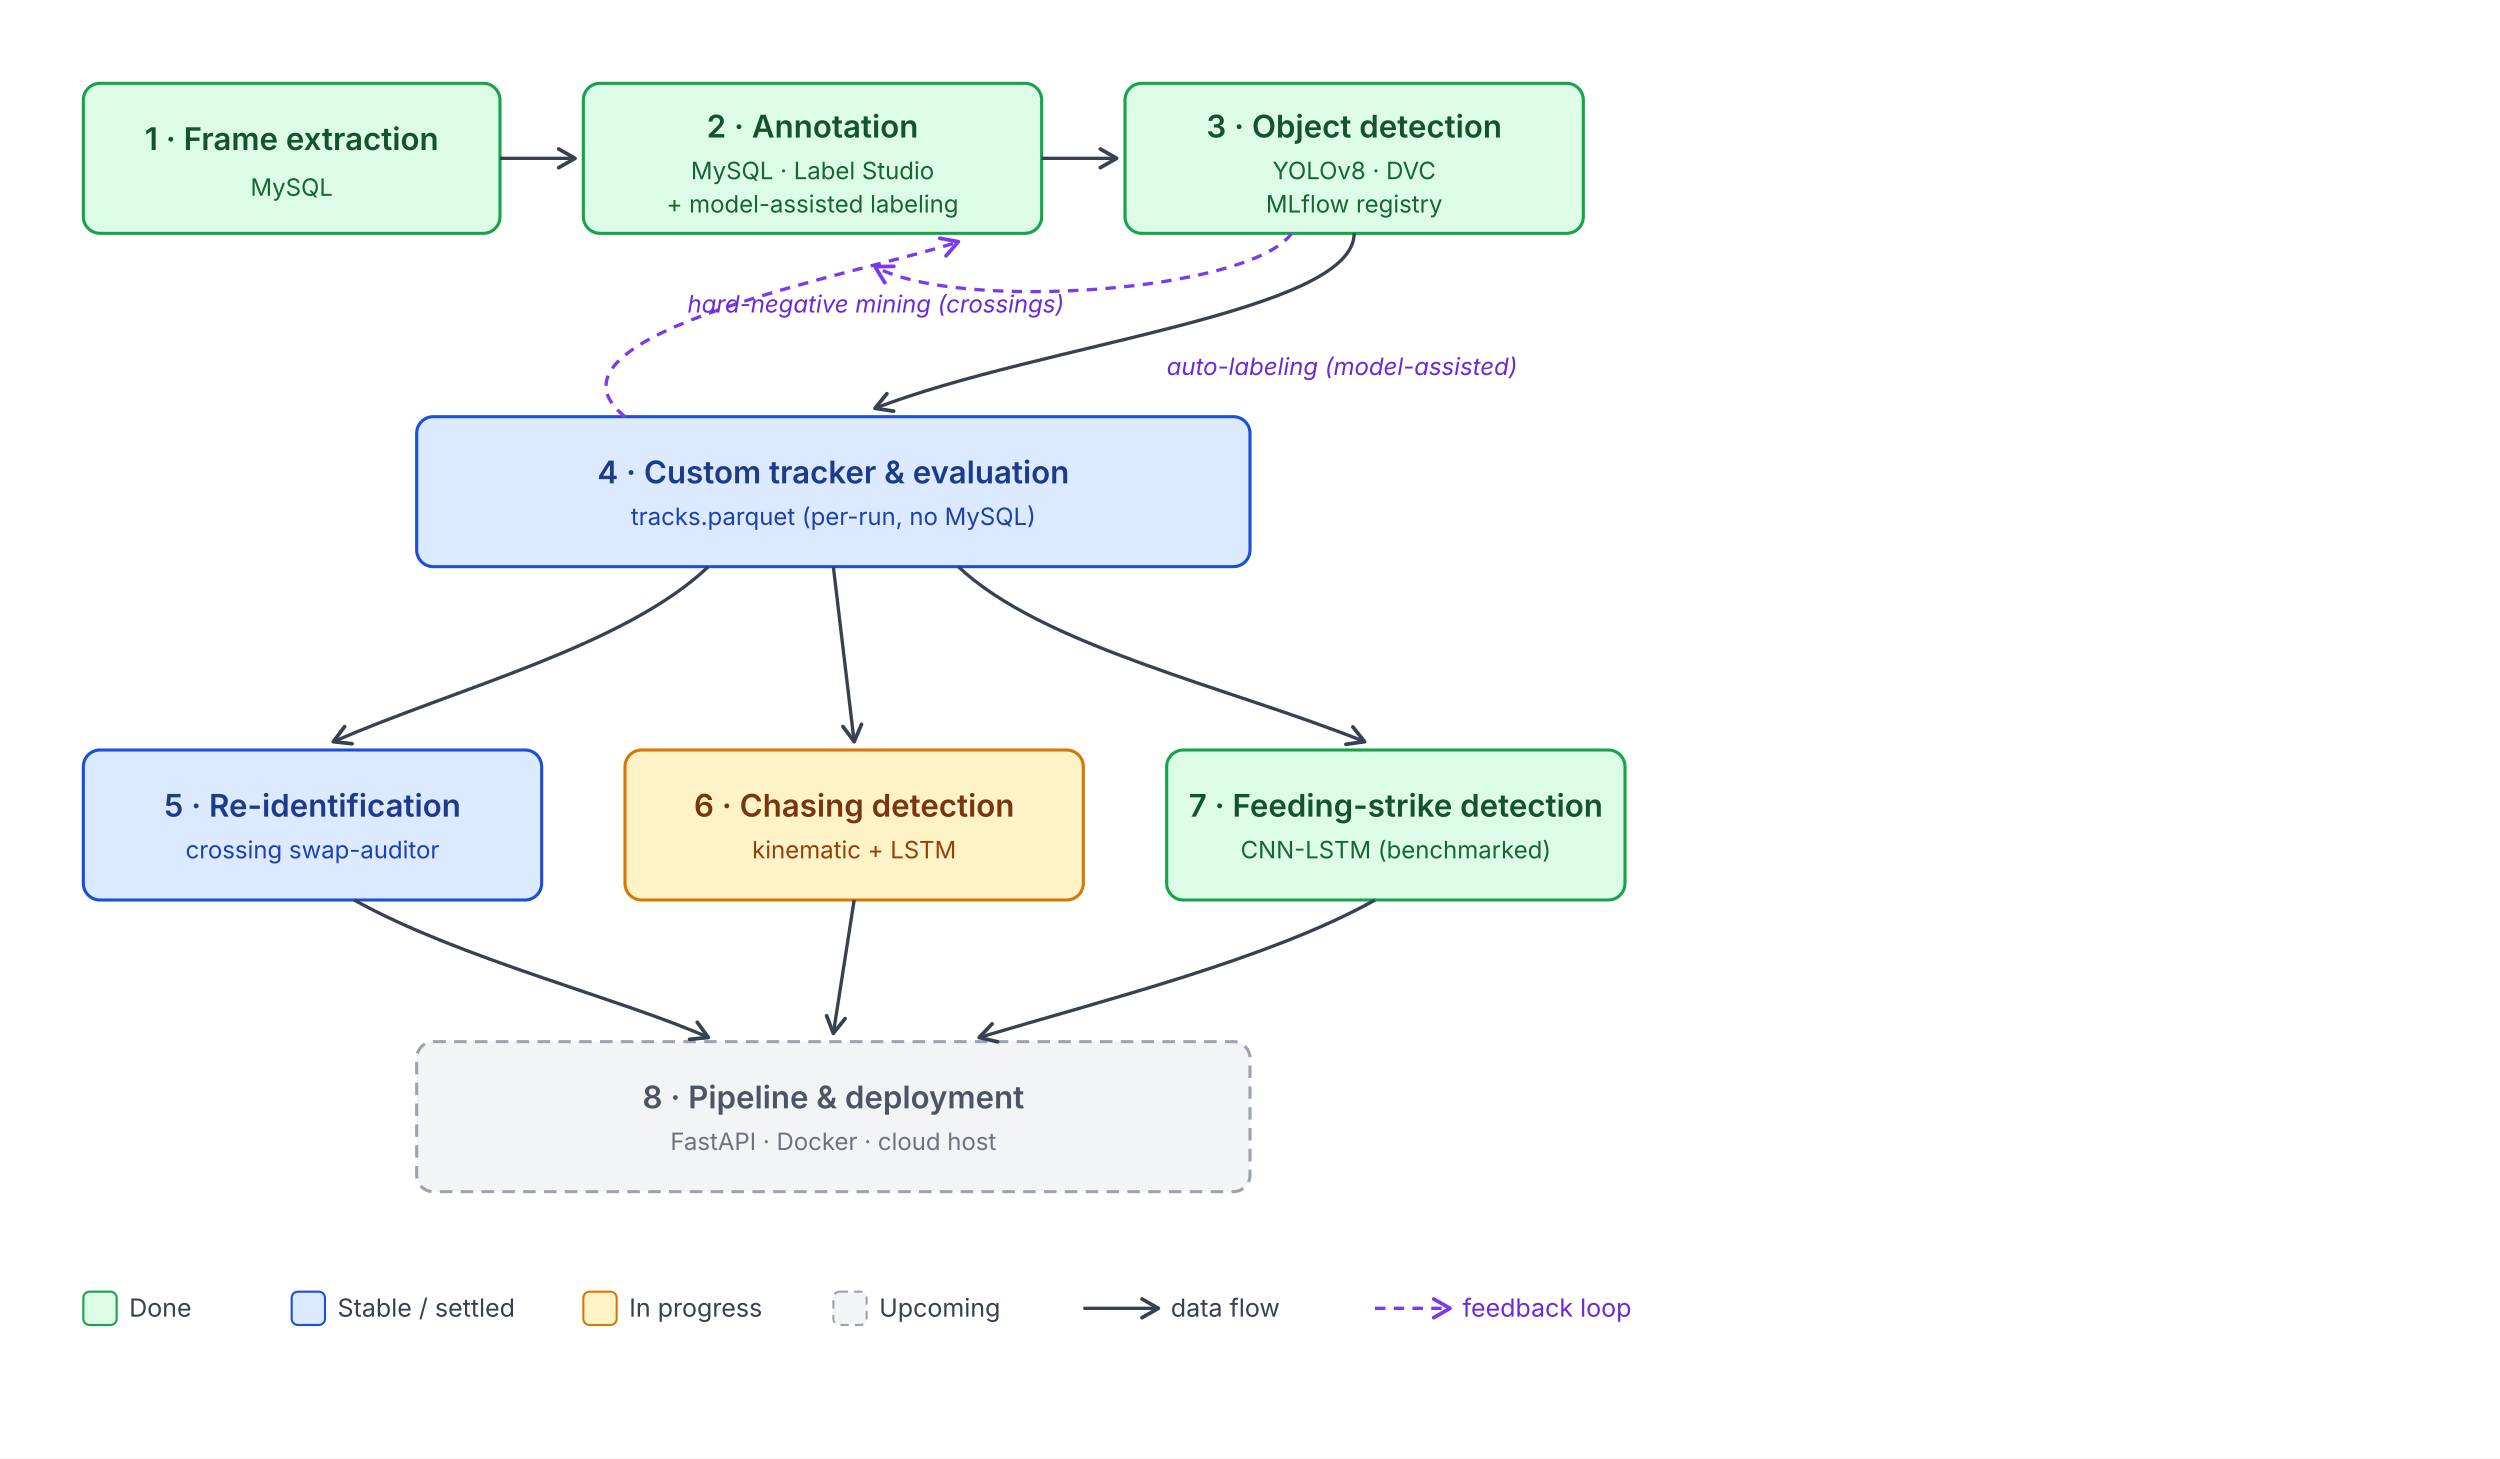
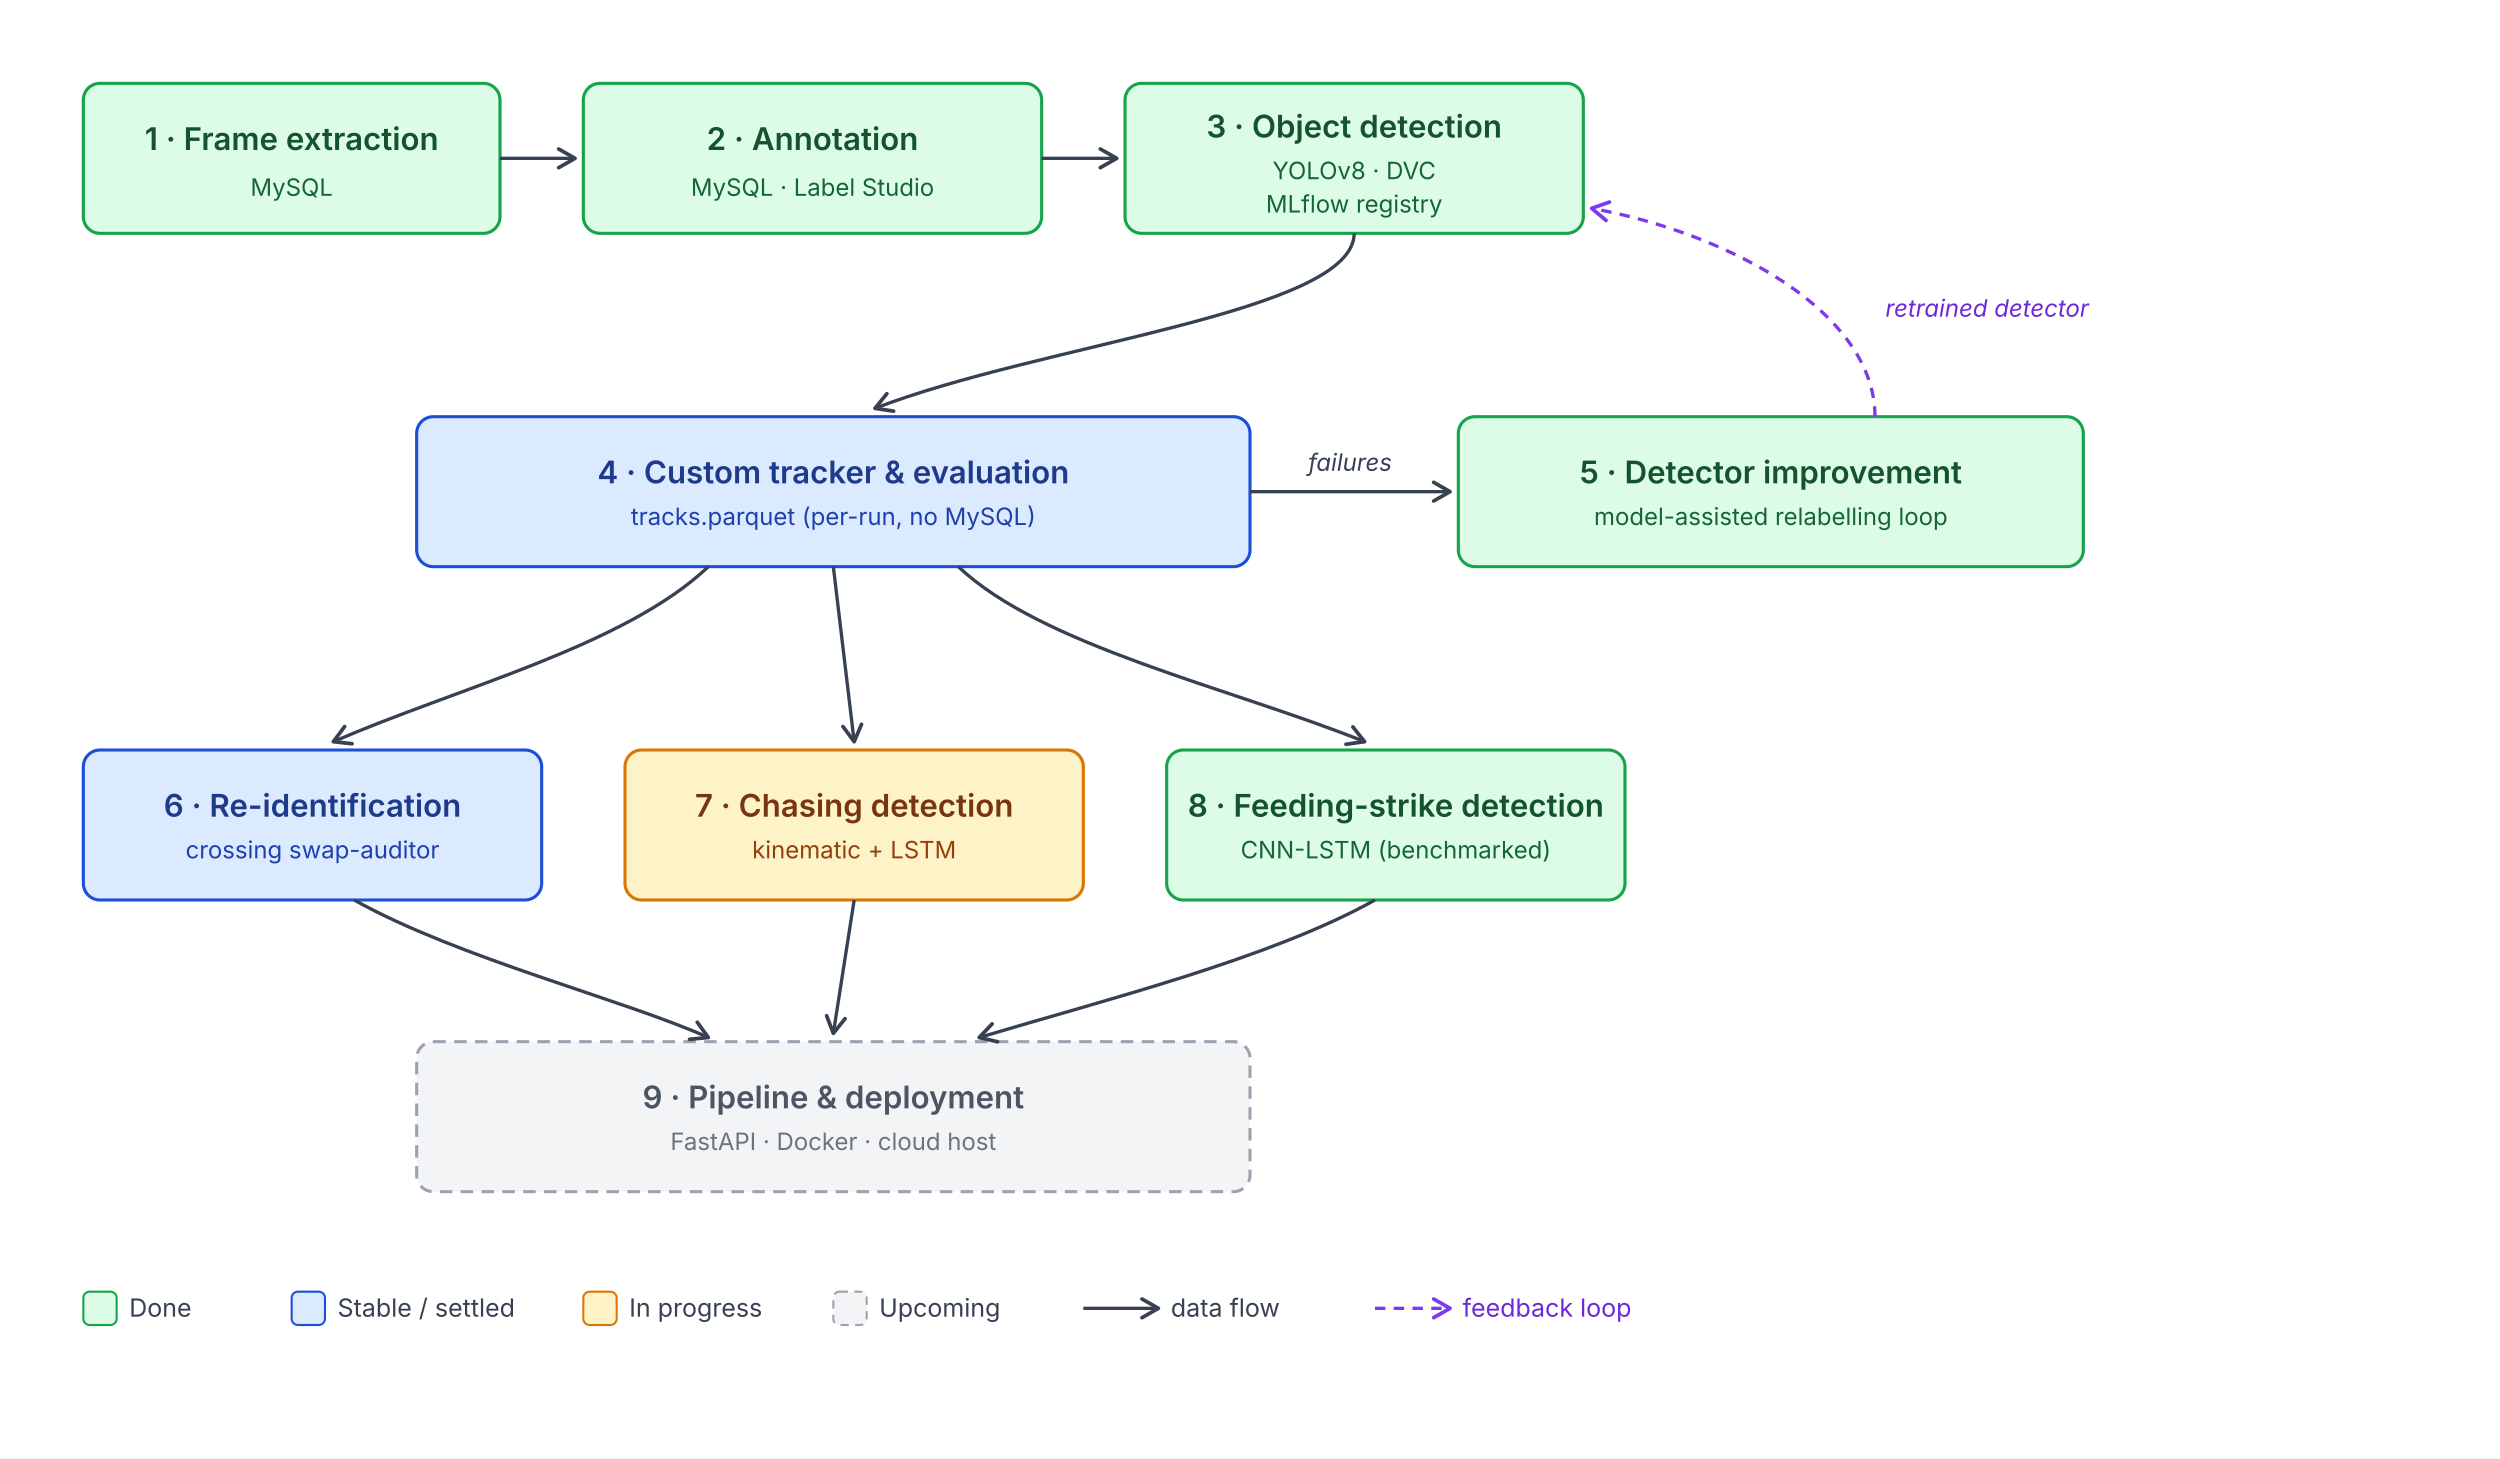
<svg xmlns="http://www.w3.org/2000/svg" width="100%" viewBox="0 0 1200 700" role="img" font-family="'Anthropic Sans', -apple-system, 'system-ui', 'Segoe UI', sans-serif">
  <defs>
    <marker id="arrow" viewBox="0 0 10 10" refX="8" refY="5" markerWidth="7" markerHeight="7" orient="auto-start-reverse">
      <path d="M1 1L8 5L1 9" fill="none" stroke="#374151" stroke-width="1.6" stroke-linecap="round" stroke-linejoin="round" />
    </marker>
    <marker id="arrow-feedback" viewBox="0 0 10 10" refX="8" refY="5" markerWidth="7" markerHeight="7" orient="auto-start-reverse">
      <path d="M1 1L8 5L1 9" fill="none" stroke="#7c3aed" stroke-width="1.6" stroke-linecap="round" stroke-linejoin="round" />
    </marker>
  </defs>
  <rect x="0" y="0" width="1200" height="700" fill="#ffffff" />
  <g font-size="15" font-weight="600">
    <rect x="40" y="40" width="200" height="72" rx="8" fill="#dcfce7" stroke="#16a34a" stroke-width="1.5" />
    <text x="140" y="72" text-anchor="middle" fill="#14532d">1 · Frame extraction</text>
    <text x="140" y="94" text-anchor="middle" font-size="11.5" font-weight="400" fill="#166534">MySQL</text>
    <rect x="280" y="40" width="220" height="72" rx="8" fill="#dcfce7" stroke="#16a34a" stroke-width="1.5" />
-     <text x="390" y="66" text-anchor="middle" fill="#14532d">2 · Annotation</text>
-     <text x="390" y="86" text-anchor="middle" font-size="11.5" font-weight="400" fill="#166534">MySQL · Label Studio</text>
-     <text x="390" y="102" text-anchor="middle" font-size="11.5" font-weight="400" fill="#166534">+ model-assisted labeling</text>
+     <text x="390" y="72" text-anchor="middle" fill="#14532d">2 · Annotation</text>
+     <text x="390" y="94" text-anchor="middle" font-size="11.5" font-weight="400" fill="#166534">MySQL · Label Studio</text>
    <rect x="540" y="40" width="220" height="72" rx="8" fill="#dcfce7" stroke="#16a34a" stroke-width="1.5" />
    <text x="650" y="66" text-anchor="middle" fill="#14532d">3 · Object detection</text>
    <text x="650" y="86" text-anchor="middle" font-size="11.5" font-weight="400" fill="#166534">YOLOv8 · DVC</text>
    <text x="650" y="102" text-anchor="middle" font-size="11.5" font-weight="400" fill="#166534">MLflow registry</text>
  </g>
  <line x1="240" y1="76" x2="276" y2="76" stroke="#374151" stroke-width="1.6" marker-end="url(#arrow)" />
  <line x1="500" y1="76" x2="536" y2="76" stroke="#374151" stroke-width="1.6" marker-end="url(#arrow)" />
  <rect x="200" y="200" width="400" height="72" rx="8" fill="#dbeafe" stroke="#1d4ed8" stroke-width="1.5" />
  <text x="400" y="232" text-anchor="middle" font-size="15" font-weight="600" fill="#1e3a8a">4 · Custom tracker &amp; evaluation</text>
  <text x="400" y="252" text-anchor="middle" font-size="11.5" fill="#1e40af">tracks.parquet (per-run, no MySQL)</text>
  <path d="M 650 112 C 650 150, 500 165, 420 196" fill="none" stroke="#374151" stroke-width="1.6" marker-end="url(#arrow)" />
+   <rect x="700" y="200" width="300" height="72" rx="8" fill="#dcfce7" stroke="#16a34a" stroke-width="1.5" />
+   <text x="850" y="232" text-anchor="middle" font-size="15" font-weight="600" fill="#14532d">5 · Detector improvement</text>
+   <text x="850" y="252" text-anchor="middle" font-size="11.5" fill="#166534">model-assisted relabelling loop</text>
+   <line x1="600" y1="236" x2="696" y2="236" stroke="#374151" stroke-width="1.6" marker-end="url(#arrow)" />
+   <text x="648" y="226" text-anchor="middle" font-size="11.5" font-style="italic" fill="#374151">failures</text>
  <g font-size="15" font-weight="600">
    <rect x="40" y="360" width="220" height="72" rx="8" fill="#dbeafe" stroke="#1d4ed8" stroke-width="1.5" />
-     <text x="150" y="392" text-anchor="middle" fill="#1e3a8a">5 · Re-identification</text>
+     <text x="150" y="392" text-anchor="middle" fill="#1e3a8a">6 · Re-identification</text>
    <text x="150" y="412" text-anchor="middle" font-size="11.5" font-weight="400" fill="#1e40af">crossing swap-auditor</text>
    <rect x="300" y="360" width="220" height="72" rx="8" fill="#fef3c7" stroke="#d97706" stroke-width="1.5" />
-     <text x="410" y="392" text-anchor="middle" fill="#78350f">6 · Chasing detection</text>
+     <text x="410" y="392" text-anchor="middle" fill="#78350f">7 · Chasing detection</text>
    <text x="410" y="412" text-anchor="middle" font-size="11.5" font-weight="400" fill="#92400e">kinematic + LSTM</text>
    <rect x="560" y="360" width="220" height="72" rx="8" fill="#dcfce7" stroke="#16a34a" stroke-width="1.5" />
-     <text x="670" y="392" text-anchor="middle" fill="#14532d">7 · Feeding-strike detection</text>
+     <text x="670" y="392" text-anchor="middle" fill="#14532d">8 · Feeding-strike detection</text>
    <text x="670" y="412" text-anchor="middle" font-size="11.5" font-weight="400" fill="#166534">CNN-LSTM (benchmarked)</text>
  </g>
  <path d="M 340 272 C 300 310, 220 330, 160 356" fill="none" stroke="#374151" stroke-width="1.6" marker-end="url(#arrow)" />
  <path d="M 400 272 L 410 356" fill="none" stroke="#374151" stroke-width="1.6" marker-end="url(#arrow)" />
  <path d="M 460 272 C 500 310, 590 330, 655 356" fill="none" stroke="#374151" stroke-width="1.6" marker-end="url(#arrow)" />
  <rect x="200" y="500" width="400" height="72" rx="8" fill="#f3f4f6" stroke="#9ca3af" stroke-width="1.5" stroke-dasharray="6 4" />
-   <text x="400" y="532" text-anchor="middle" font-size="15" font-weight="600" fill="#4b5563">8 · Pipeline &amp; deployment</text>
+   <text x="400" y="532" text-anchor="middle" font-size="15" font-weight="600" fill="#4b5563">9 · Pipeline &amp; deployment</text>
  <text x="400" y="552" text-anchor="middle" font-size="11.5" fill="#6b7280">FastAPI · Docker · cloud host</text>
  <path d="M 170 432 C 220 460, 300 480, 340 498" fill="none" stroke="#374151" stroke-width="1.6" marker-end="url(#arrow)" />
  <path d="M 410 432 L 400 496" fill="none" stroke="#374151" stroke-width="1.6" marker-end="url(#arrow)" />
  <path d="M 660 432 C 610 460, 530 480, 470 498" fill="none" stroke="#374151" stroke-width="1.6" marker-end="url(#arrow)" />
-   <path d="M 300 200 C 250 160, 420 130, 460 116" fill="none" stroke="#7c3aed" stroke-width="1.6" stroke-dasharray="5 4" marker-end="url(#arrow-feedback)" />
-   <text x="330" y="150" font-size="11.5" font-style="italic" fill="#6d28d9">hard-negative mining (crossings)</text>
-   <path d="M 620 112 C 600 140, 460 150, 420 128" fill="none" stroke="#7c3aed" stroke-width="1.6" stroke-dasharray="5 4" marker-end="url(#arrow-feedback)" />
-   <text x="560" y="180" font-size="11.5" font-style="italic" fill="#6d28d9">auto-labeling (model-assisted)</text>
+   <path d="M 900 200 C 900 150, 830 112, 764 100" fill="none" stroke="#7c3aed" stroke-width="1.6" stroke-dasharray="5 4" marker-end="url(#arrow-feedback)" />
+   <text x="905" y="152" font-size="11.5" font-style="italic" fill="#6d28d9">retrained detector</text>
  <g font-size="12">
    <rect x="40" y="620" width="16" height="16" rx="3" fill="#dcfce7" stroke="#16a34a" />
    <text x="62" y="632" fill="#374151">Done</text>
    <rect x="140" y="620" width="16" height="16" rx="3" fill="#dbeafe" stroke="#1d4ed8" />
    <text x="162" y="632" fill="#374151">Stable / settled</text>
    <rect x="280" y="620" width="16" height="16" rx="3" fill="#fef3c7" stroke="#d97706" />
    <text x="302" y="632" fill="#374151">In progress</text>
    <rect x="400" y="620" width="16" height="16" rx="3" fill="#f3f4f6" stroke="#9ca3af" stroke-dasharray="4 3" />
    <text x="422" y="632" fill="#374151">Upcoming</text>
    <line x1="520" y1="628" x2="556" y2="628" stroke="#374151" stroke-width="1.6" marker-end="url(#arrow)" />
    <text x="562" y="632" fill="#374151">data flow</text>
    <line x1="660" y1="628" x2="696" y2="628" stroke="#7c3aed" stroke-width="1.6" stroke-dasharray="5 4" marker-end="url(#arrow-feedback)" />
    <text x="702" y="632" fill="#6d28d9">feedback loop</text>
  </g>
</svg>
